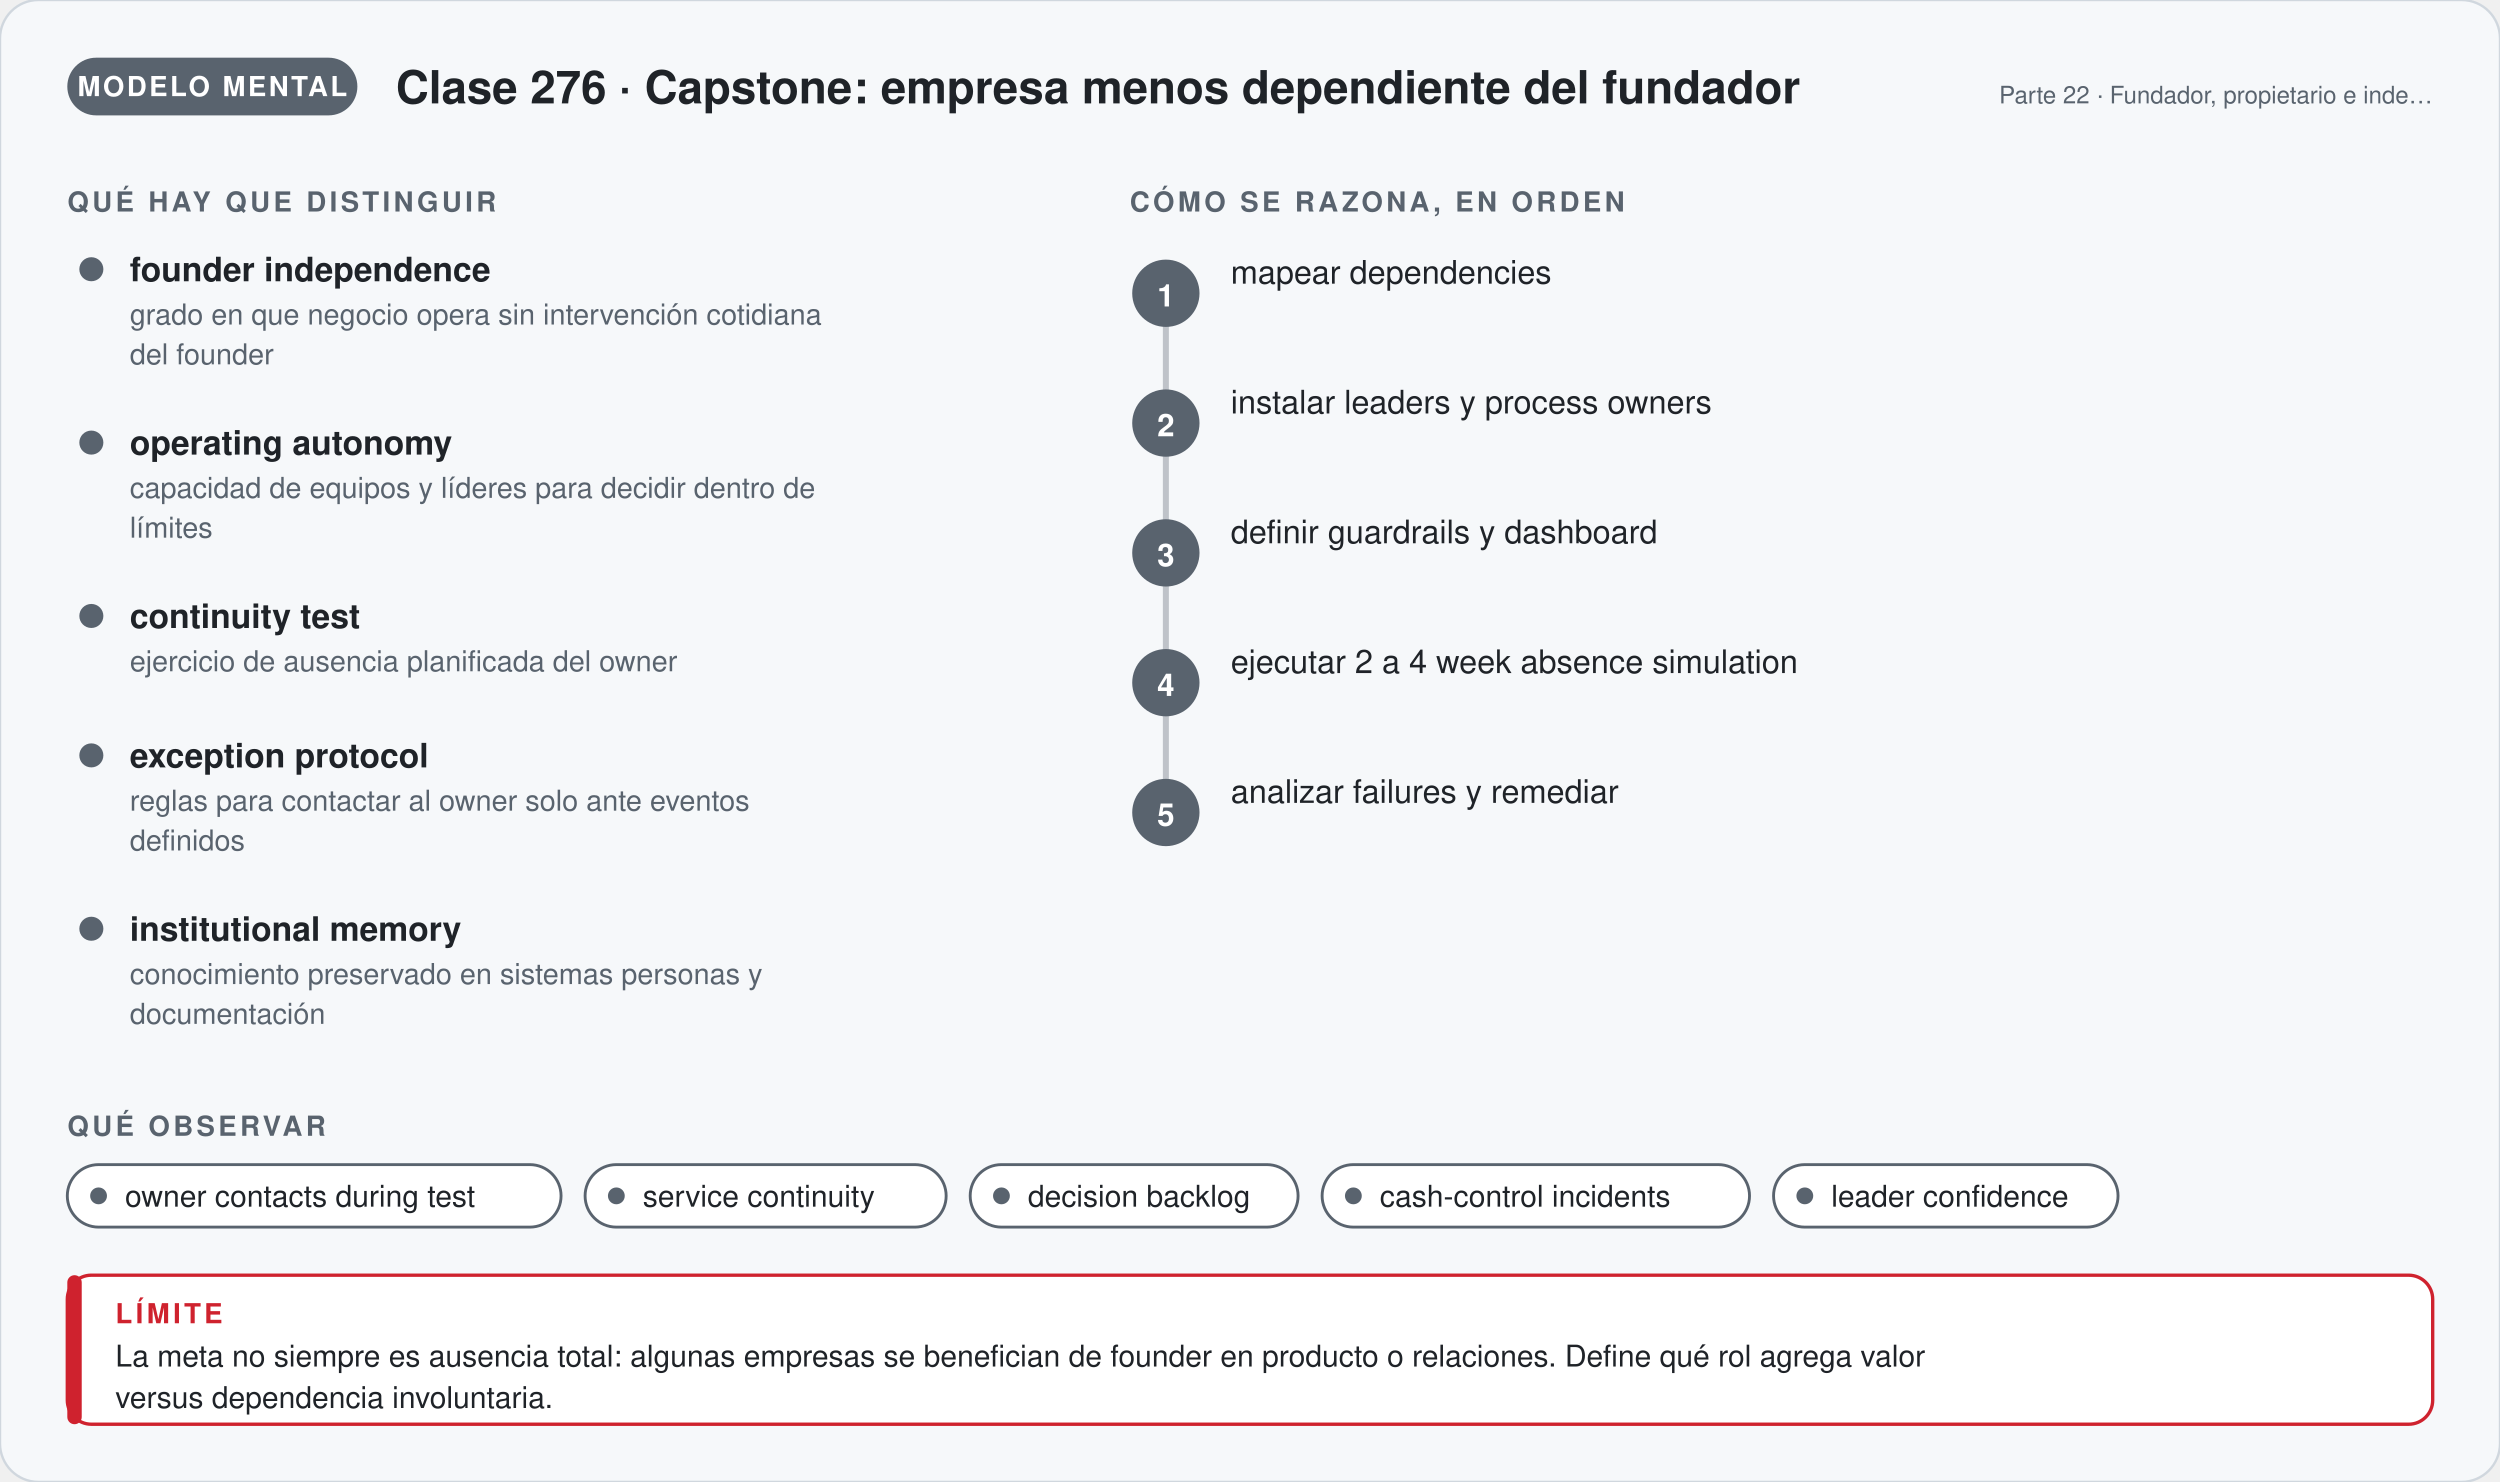
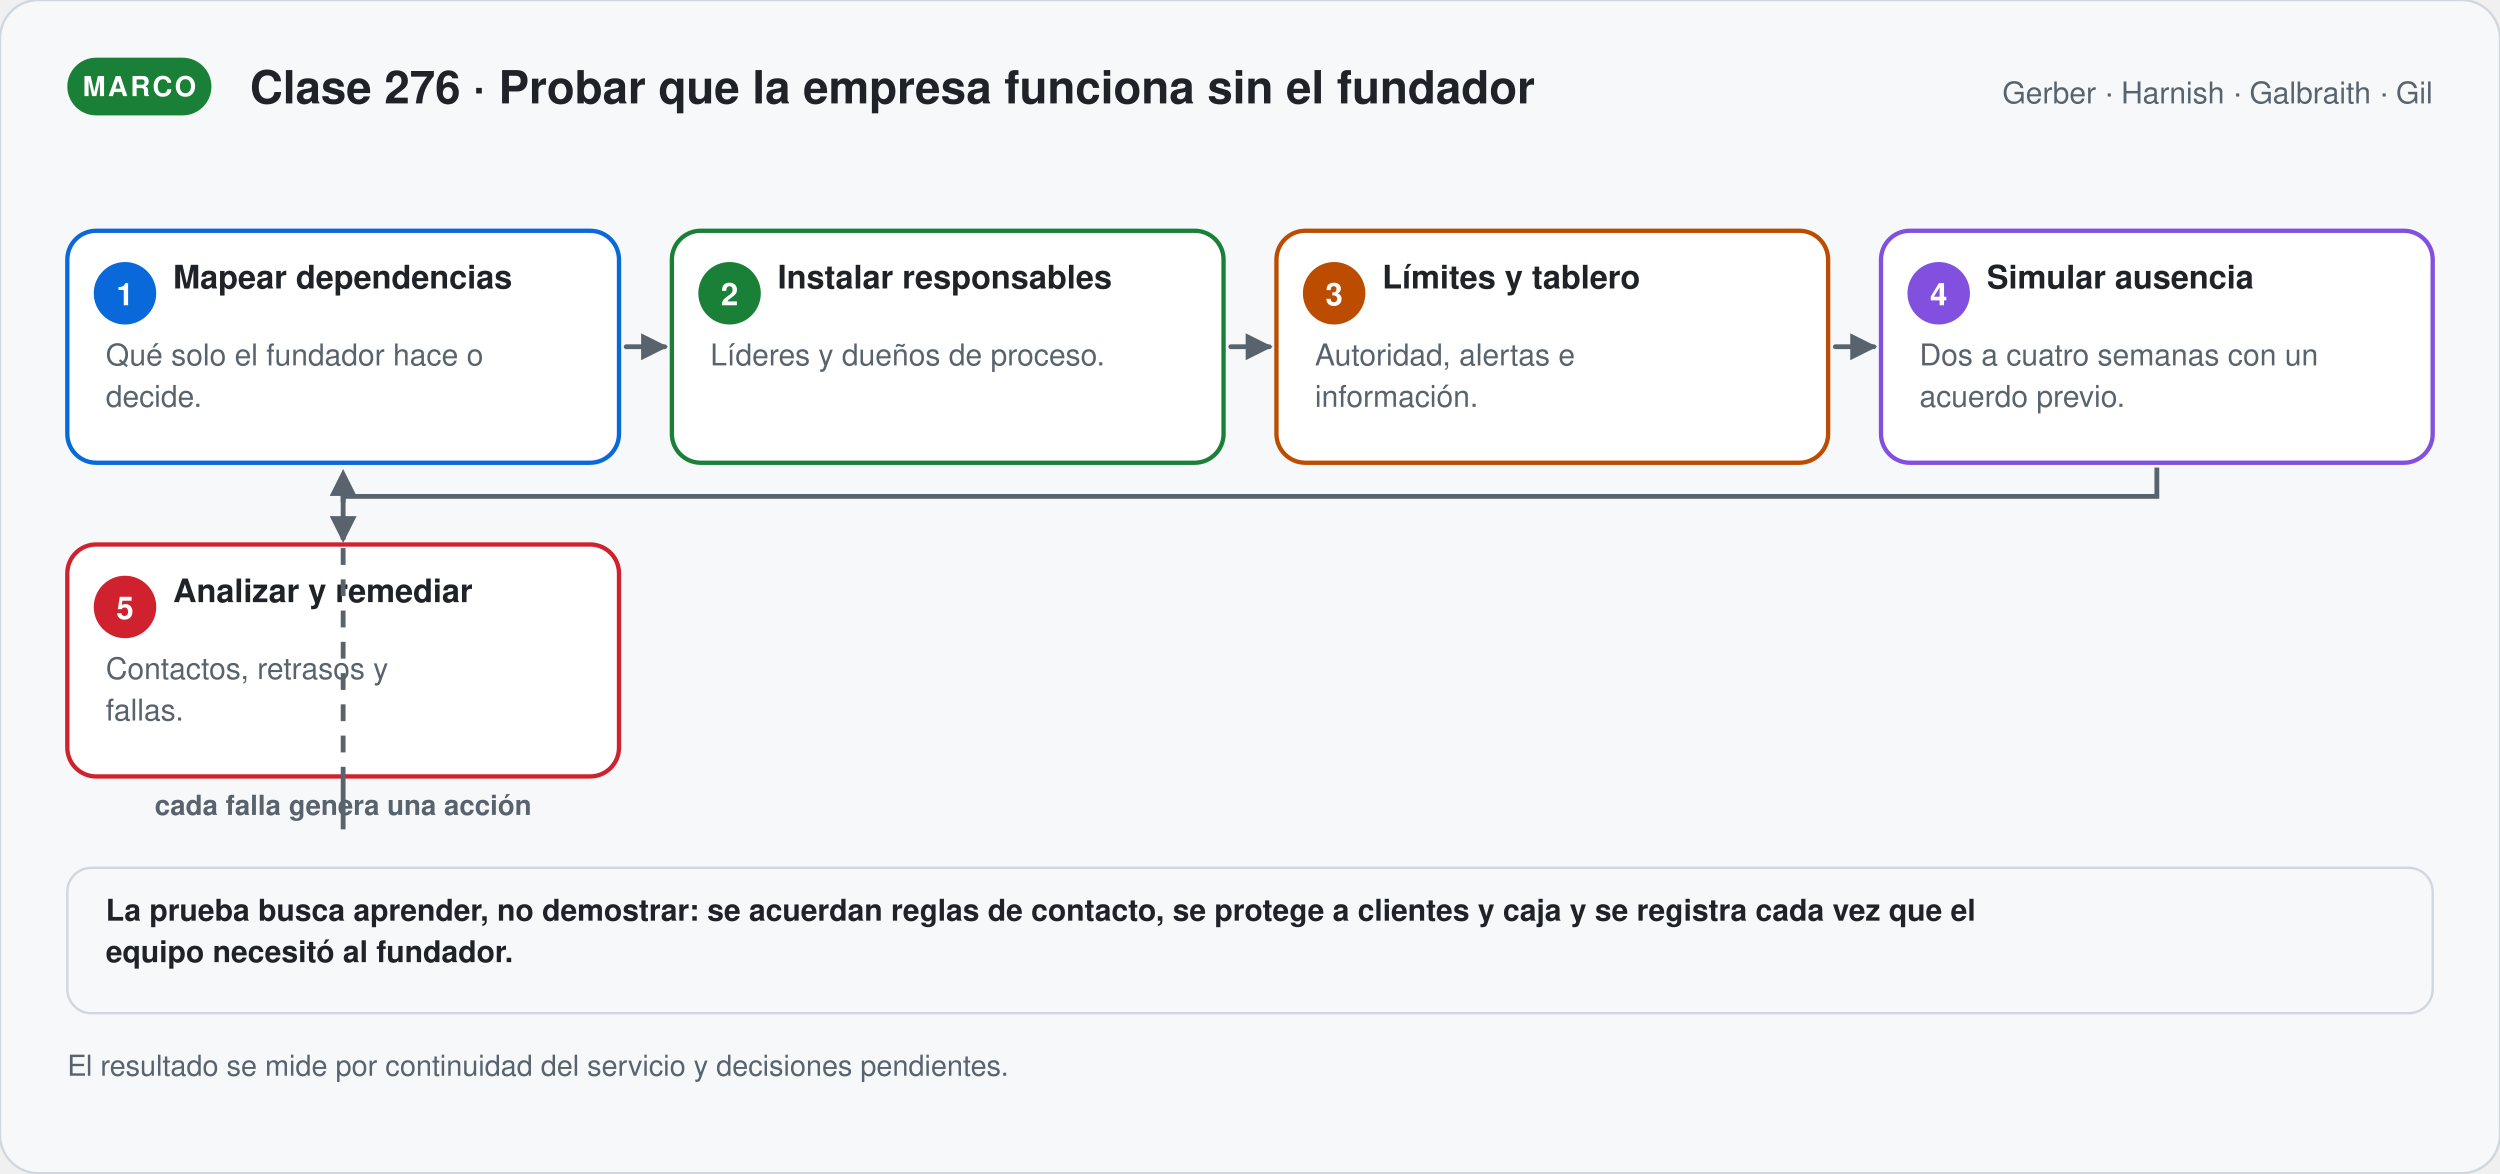
- <svg xmlns="http://www.w3.org/2000/svg" viewBox="0 0 1040 616.48" width="1040" role="img" aria-labelledby="t-g276 d-g276" font-family="'Segoe UI', 'Helvetica Neue', Helvetica, Arial, sans-serif">
+ <svg xmlns="http://www.w3.org/2000/svg" viewBox="0 0 1040 488.06" width="1040" role="img" aria-labelledby="t-s276 d-s276" font-family="'Segoe UI', 'Helvetica Neue', Helvetica, Arial, sans-serif">
  <defs>
-     <marker id="p-g276" viewBox="0 0 10 10" refX="8" refY="5" markerWidth="7" markerHeight="7" orient="auto">
+     <marker id="p-s276" viewBox="0 0 10 10" refX="8" refY="5" markerWidth="7" markerHeight="7" orient="auto">
      <path d="M1,1 L9,5 L1,9 Z" fill="#59636e" />
    </marker>
  </defs>
-   <rect width="1040" height="616.48" rx="16" fill="#f6f8fa" stroke="#d0d7de" />
-   <rect x="28" y="24" width="120.67" height="24" rx="12" fill="#59636e" />
-   <text x="88.335" y="40" font-size="11.5" font-weight="700" fill="#ffffff" text-anchor="middle" letter-spacing="1">MODELO MENTAL</text>
-   <text x="164.67" y="43" font-size="19" font-weight="700" fill="#1f2328" text-anchor="start">Clase 276 · Capstone: empresa menos dependiente del fundador</text>
-   <text x="1012" y="43" font-size="10" font-weight="400" fill="#59636e" text-anchor="end">Parte 22 · Fundador, propietario e inde…</text>
-   <text x="28" y="88" font-size="11.5" font-weight="700" fill="#59636e" text-anchor="start" letter-spacing="1.4">QUÉ HAY QUE DISTINGUIR</text>
-   <circle cx="38" cy="112" r="5" fill="#59636e" />
-   <text x="54" y="117" font-size="14" font-weight="700" fill="#1f2328" text-anchor="start">founder independence</text>
-   <text x="54" y="135" font-size="12" font-weight="400" fill="#59636e" text-anchor="start">grado en que negocio opera sin intervención cotidiana</text>
-   <text x="54" y="151.56" font-size="12" font-weight="400" fill="#59636e" text-anchor="start">del founder</text>
-   <circle cx="38" cy="184.12" r="5" fill="#59636e" />
-   <text x="54" y="189.12" font-size="14" font-weight="700" fill="#1f2328" text-anchor="start">operating autonomy</text>
-   <text x="54" y="207.12" font-size="12" font-weight="400" fill="#59636e" text-anchor="start">capacidad de equipos y líderes para decidir dentro de</text>
-   <text x="54" y="223.68" font-size="12" font-weight="400" fill="#59636e" text-anchor="start">límites</text>
-   <circle cx="38" cy="256.24" r="5" fill="#59636e" />
-   <text x="54" y="261.24" font-size="14" font-weight="700" fill="#1f2328" text-anchor="start">continuity test</text>
-   <text x="54" y="279.24" font-size="12" font-weight="400" fill="#59636e" text-anchor="start">ejercicio de ausencia planificada del owner</text>
-   <circle cx="38" cy="314.24" r="5" fill="#59636e" />
-   <text x="54" y="319.24" font-size="14" font-weight="700" fill="#1f2328" text-anchor="start">exception protocol</text>
-   <text x="54" y="337.24" font-size="12" font-weight="400" fill="#59636e" text-anchor="start">reglas para contactar al owner solo ante eventos</text>
-   <text x="54" y="353.8" font-size="12" font-weight="400" fill="#59636e" text-anchor="start">definidos</text>
-   <circle cx="38" cy="386.36" r="5" fill="#59636e" />
-   <text x="54" y="391.36" font-size="14" font-weight="700" fill="#1f2328" text-anchor="start">institutional memory</text>
-   <text x="54" y="409.36" font-size="12" font-weight="400" fill="#59636e" text-anchor="start">conocimiento preservado en sistemas personas y</text>
-   <text x="54" y="425.92" font-size="12" font-weight="400" fill="#59636e" text-anchor="start">documentación</text>
-   <text x="470" y="88" font-size="11.5" font-weight="700" fill="#59636e" text-anchor="start" letter-spacing="1.4">CÓMO SE RAZONA, EN ORDEN</text>
-   <path d="M485,122 V338" stroke="#59636e" stroke-width="2.5" stroke-opacity="0.35" />
-   <circle cx="485" cy="122" r="14" fill="#59636e" />
-   <text x="485" y="127.5" font-size="13" font-weight="700" fill="#ffffff" text-anchor="middle">1</text>
-   <text x="512" y="118" font-size="13.5" font-weight="500" fill="#1f2328" text-anchor="start">mapear dependencies</text>
-   <circle cx="485" cy="176" r="14" fill="#59636e" />
-   <text x="485" y="181.5" font-size="13" font-weight="700" fill="#ffffff" text-anchor="middle">2</text>
-   <text x="512" y="172" font-size="13.5" font-weight="500" fill="#1f2328" text-anchor="start">instalar leaders y process owners</text>
-   <circle cx="485" cy="230" r="14" fill="#59636e" />
-   <text x="485" y="235.5" font-size="13" font-weight="700" fill="#ffffff" text-anchor="middle">3</text>
-   <text x="512" y="226" font-size="13.5" font-weight="500" fill="#1f2328" text-anchor="start">definir guardrails y dashboard</text>
-   <circle cx="485" cy="284" r="14" fill="#59636e" />
-   <text x="485" y="289.5" font-size="13" font-weight="700" fill="#ffffff" text-anchor="middle">4</text>
-   <text x="512" y="280" font-size="13.5" font-weight="500" fill="#1f2328" text-anchor="start">ejecutar 2 a 4 week absence simulation</text>
-   <circle cx="485" cy="338" r="14" fill="#59636e" />
-   <text x="485" y="343.5" font-size="13" font-weight="700" fill="#ffffff" text-anchor="middle">5</text>
-   <text x="512" y="334" font-size="13.5" font-weight="500" fill="#1f2328" text-anchor="start">analizar failures y remediar</text>
-   <text x="28" y="472.48" font-size="11.5" font-weight="700" fill="#59636e" text-anchor="start" letter-spacing="1.4">QUÉ OBSERVAR</text>
-   <rect x="28" y="484.48" width="205.4" height="26" rx="13" fill="#ffffff" stroke="#59636e" stroke-width="1.2" />
-   <circle cx="41" cy="497.48" r="3.5" fill="#59636e" />
-   <text x="52" y="501.98" font-size="12.5" font-weight="400" fill="#1f2328" text-anchor="start">owner contacts during test</text>
-   <rect x="243.4" y="484.48" width="150.2" height="26" rx="13" fill="#ffffff" stroke="#59636e" stroke-width="1.2" />
-   <circle cx="256.4" cy="497.48" r="3.5" fill="#59636e" />
-   <text x="267.4" y="501.98" font-size="12.5" font-weight="400" fill="#1f2328" text-anchor="start">service continuity</text>
-   <rect x="403.6" y="484.48" width="136.4" height="26" rx="13" fill="#ffffff" stroke="#59636e" stroke-width="1.2" />
-   <circle cx="416.6" cy="497.48" r="3.5" fill="#59636e" />
-   <text x="427.6" y="501.98" font-size="12.5" font-weight="400" fill="#1f2328" text-anchor="start">decision backlog</text>
-   <rect x="550" y="484.48" width="177.8" height="26" rx="13" fill="#ffffff" stroke="#59636e" stroke-width="1.2" />
-   <circle cx="563" cy="497.48" r="3.5" fill="#59636e" />
-   <text x="574" y="501.98" font-size="12.5" font-weight="400" fill="#1f2328" text-anchor="start">cash-control incidents</text>
-   <rect x="737.8" y="484.48" width="143.3" height="26" rx="13" fill="#ffffff" stroke="#59636e" stroke-width="1.2" />
-   <circle cx="750.8" cy="497.48" r="3.5" fill="#59636e" />
-   <text x="761.8" y="501.98" font-size="12.5" font-weight="400" fill="#1f2328" text-anchor="start">leader confidence</text>
-   <rect x="28" y="530.48" width="984" height="62" rx="10" fill="#ffffff" stroke="#cf222e" stroke-width="1.4" />
-   <rect x="28" y="530.48" width="6" height="62" rx="3" fill="#cf222e" />
-   <text x="48" y="550.48" font-size="11.5" font-weight="700" fill="#cf222e" text-anchor="start" letter-spacing="1.4">LÍMITE</text>
-   <text x="48" y="568.48" font-size="12.5" font-weight="400" fill="#1f2328" text-anchor="start">La meta no siempre es ausencia total: algunas empresas se benefician de founder en producto o relaciones. Define qué rol agrega valor</text>
-   <text x="48" y="585.73" font-size="12.5" font-weight="400" fill="#1f2328" text-anchor="start">versus dependencia involuntaria.</text>
+   <rect width="1040" height="488.06" rx="16" fill="#f6f8fa" stroke="#d0d7de" />
+   <rect x="28" y="24" width="59.95" height="24" rx="12" fill="#1a7f37" />
+   <text x="57.975" y="40" font-size="11.5" font-weight="700" fill="#ffffff" text-anchor="middle" letter-spacing="1">MARCO</text>
+   <text x="103.95" y="43" font-size="19" font-weight="700" fill="#1f2328" text-anchor="start">Clase 276 · Probar que la empresa funciona sin el fundador</text>
+   <text x="1012" y="43" font-size="12.5" font-weight="400" fill="#59636e" text-anchor="end">Gerber · Harnish · Galbraith · Gil</text>
+   <rect x="28" y="96" width="229.5" height="96.5" rx="12" fill="#ffffff" stroke="#0969da" stroke-width="1.8" />
+   <circle cx="52.0" cy="122.0" r="13" fill="#0969da" />
+   <text x="52" y="127" font-size="13" font-weight="700" fill="#ffffff" text-anchor="middle">1</text>
+   <text x="72" y="120" font-size="13.5" font-weight="700" fill="#1f2328" text-anchor="start">Mapear dependencias</text>
+   <text x="44" y="152" font-size="12.5" font-weight="400" fill="#59636e" text-anchor="start">Qué solo el fundador hace o</text>
+   <text x="44" y="169.25" font-size="12.5" font-weight="400" fill="#59636e" text-anchor="start">decide.</text>
+   <path d="M260.5,144.25 L276.5,144.25" stroke="#59636e" stroke-width="2" fill="none" stroke-linecap="round" marker-end="url(#p-s276)" />
+   <rect x="279.5" y="96" width="229.5" height="96.5" rx="12" fill="#ffffff" stroke="#1a7f37" stroke-width="1.8" />
+   <circle cx="303.5" cy="122.0" r="13" fill="#1a7f37" />
+   <text x="303.5" y="127" font-size="13" font-weight="700" fill="#ffffff" text-anchor="middle">2</text>
+   <text x="323.5" y="120" font-size="13.5" font-weight="700" fill="#1f2328" text-anchor="start">Instalar responsables</text>
+   <text x="295.5" y="152" font-size="12.5" font-weight="400" fill="#59636e" text-anchor="start">Líderes y dueños de proceso.</text>
+   <path d="M512,144.25 L528,144.25" stroke="#59636e" stroke-width="2" fill="none" stroke-linecap="round" marker-end="url(#p-s276)" />
+   <rect x="531" y="96" width="229.5" height="96.5" rx="12" fill="#ffffff" stroke="#bc4c00" stroke-width="1.8" />
+   <circle cx="555.0" cy="122.0" r="13" fill="#bc4c00" />
+   <text x="555" y="127" font-size="13" font-weight="700" fill="#ffffff" text-anchor="middle">3</text>
+   <text x="575" y="120" font-size="13.5" font-weight="700" fill="#1f2328" text-anchor="start">Límites y tablero</text>
+   <text x="547" y="152" font-size="12.5" font-weight="400" fill="#59636e" text-anchor="start">Autoridad, alertas e</text>
+   <text x="547" y="169.25" font-size="12.5" font-weight="400" fill="#59636e" text-anchor="start">información.</text>
+   <path d="M763.5,144.25 L779.5,144.25" stroke="#59636e" stroke-width="2" fill="none" stroke-linecap="round" marker-end="url(#p-s276)" />
+   <rect x="782.5" y="96" width="229.5" height="96.5" rx="12" fill="#ffffff" stroke="#8250df" stroke-width="1.8" />
+   <circle cx="806.5" cy="122.0" r="13" fill="#8250df" />
+   <text x="806.5" y="127" font-size="13" font-weight="700" fill="#ffffff" text-anchor="middle">4</text>
+   <text x="826.5" y="120" font-size="13.5" font-weight="700" fill="#1f2328" text-anchor="start">Simular ausencia</text>
+   <text x="798.5" y="152" font-size="12.5" font-weight="400" fill="#59636e" text-anchor="start">Dos a cuatro semanas con un</text>
+   <text x="798.5" y="169.25" font-size="12.5" font-weight="400" fill="#59636e" text-anchor="start">acuerdo previo.</text>
+   <path d="M897.25,194.5 V206.5 H142.75 V224.5" stroke="#59636e" stroke-width="2" fill="none" marker-end="url(#p-s276)" />
+   <rect x="28" y="226.5" width="229.5" height="96.5" rx="12" fill="#ffffff" stroke="#cf222e" stroke-width="1.8" />
+   <circle cx="52.0" cy="252.5" r="13" fill="#cf222e" />
+   <text x="52" y="257.5" font-size="13" font-weight="700" fill="#ffffff" text-anchor="middle">5</text>
+   <text x="72" y="250.5" font-size="13.5" font-weight="700" fill="#1f2328" text-anchor="start">Analizar y remediar</text>
+   <text x="44" y="282.5" font-size="12.5" font-weight="400" fill="#59636e" text-anchor="start">Contactos, retrasos y</text>
+   <text x="44" y="299.75" font-size="12.5" font-weight="400" fill="#59636e" text-anchor="start">fallas.</text>
+   <path d="M142.75,325.0 V345.0 H142.75 V196.5" stroke="#59636e" stroke-width="2" fill="none" stroke-dasharray="7 6" marker-end="url(#p-s276)" />
+   <text x="142.75" y="339" font-size="11.5" font-weight="600" fill="#59636e" text-anchor="middle">cada falla genera una acción</text>
+   <rect x="28" y="361" width="984" height="60.5" rx="10" fill="#f6f8fa" stroke="#d0d7de" stroke-width="1" />
+   <text x="44" y="383" font-size="12.5" font-weight="600" fill="#1f2328" text-anchor="start">La prueba busca aprender, no demostrar: se acuerdan reglas de contacto, se protege a clientes y caja y se registra cada vez que el</text>
+   <text x="44" y="400.25" font-size="12.5" font-weight="600" fill="#1f2328" text-anchor="start">equipo necesitó al fundador.</text>
+   <text x="28" y="447.5" font-size="12" font-weight="400" fill="#59636e" text-anchor="start">El resultado se mide por continuidad del servicio y decisiones pendientes.</text>
</svg>
